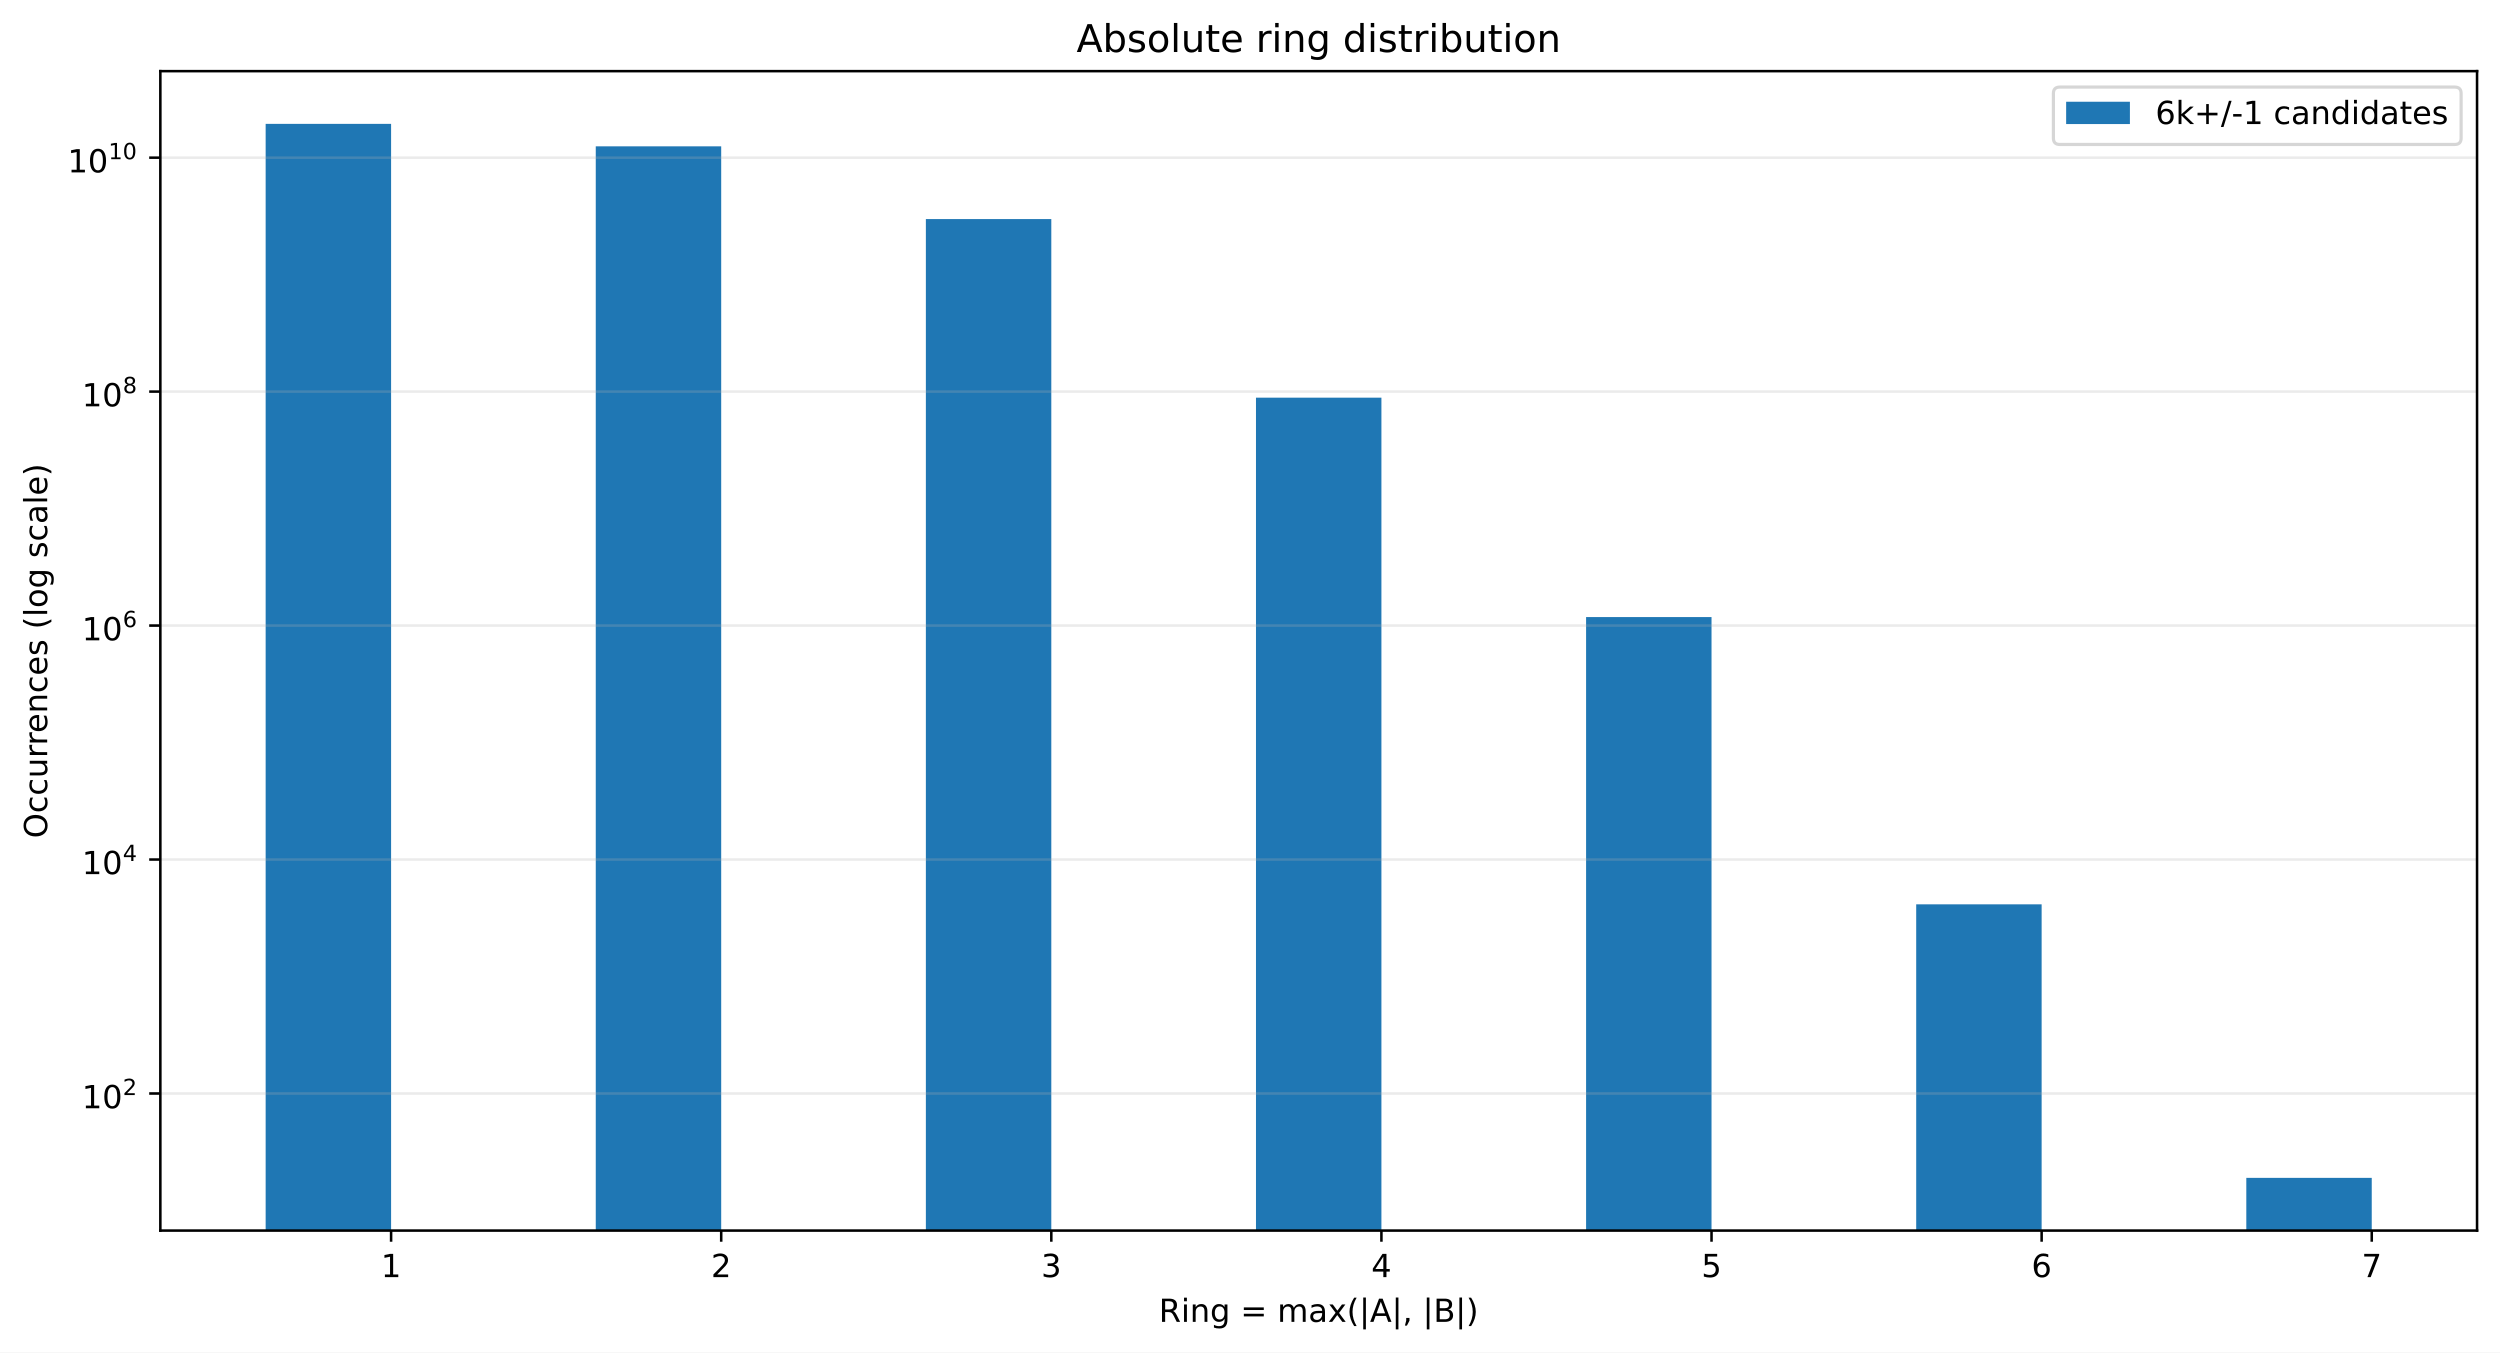
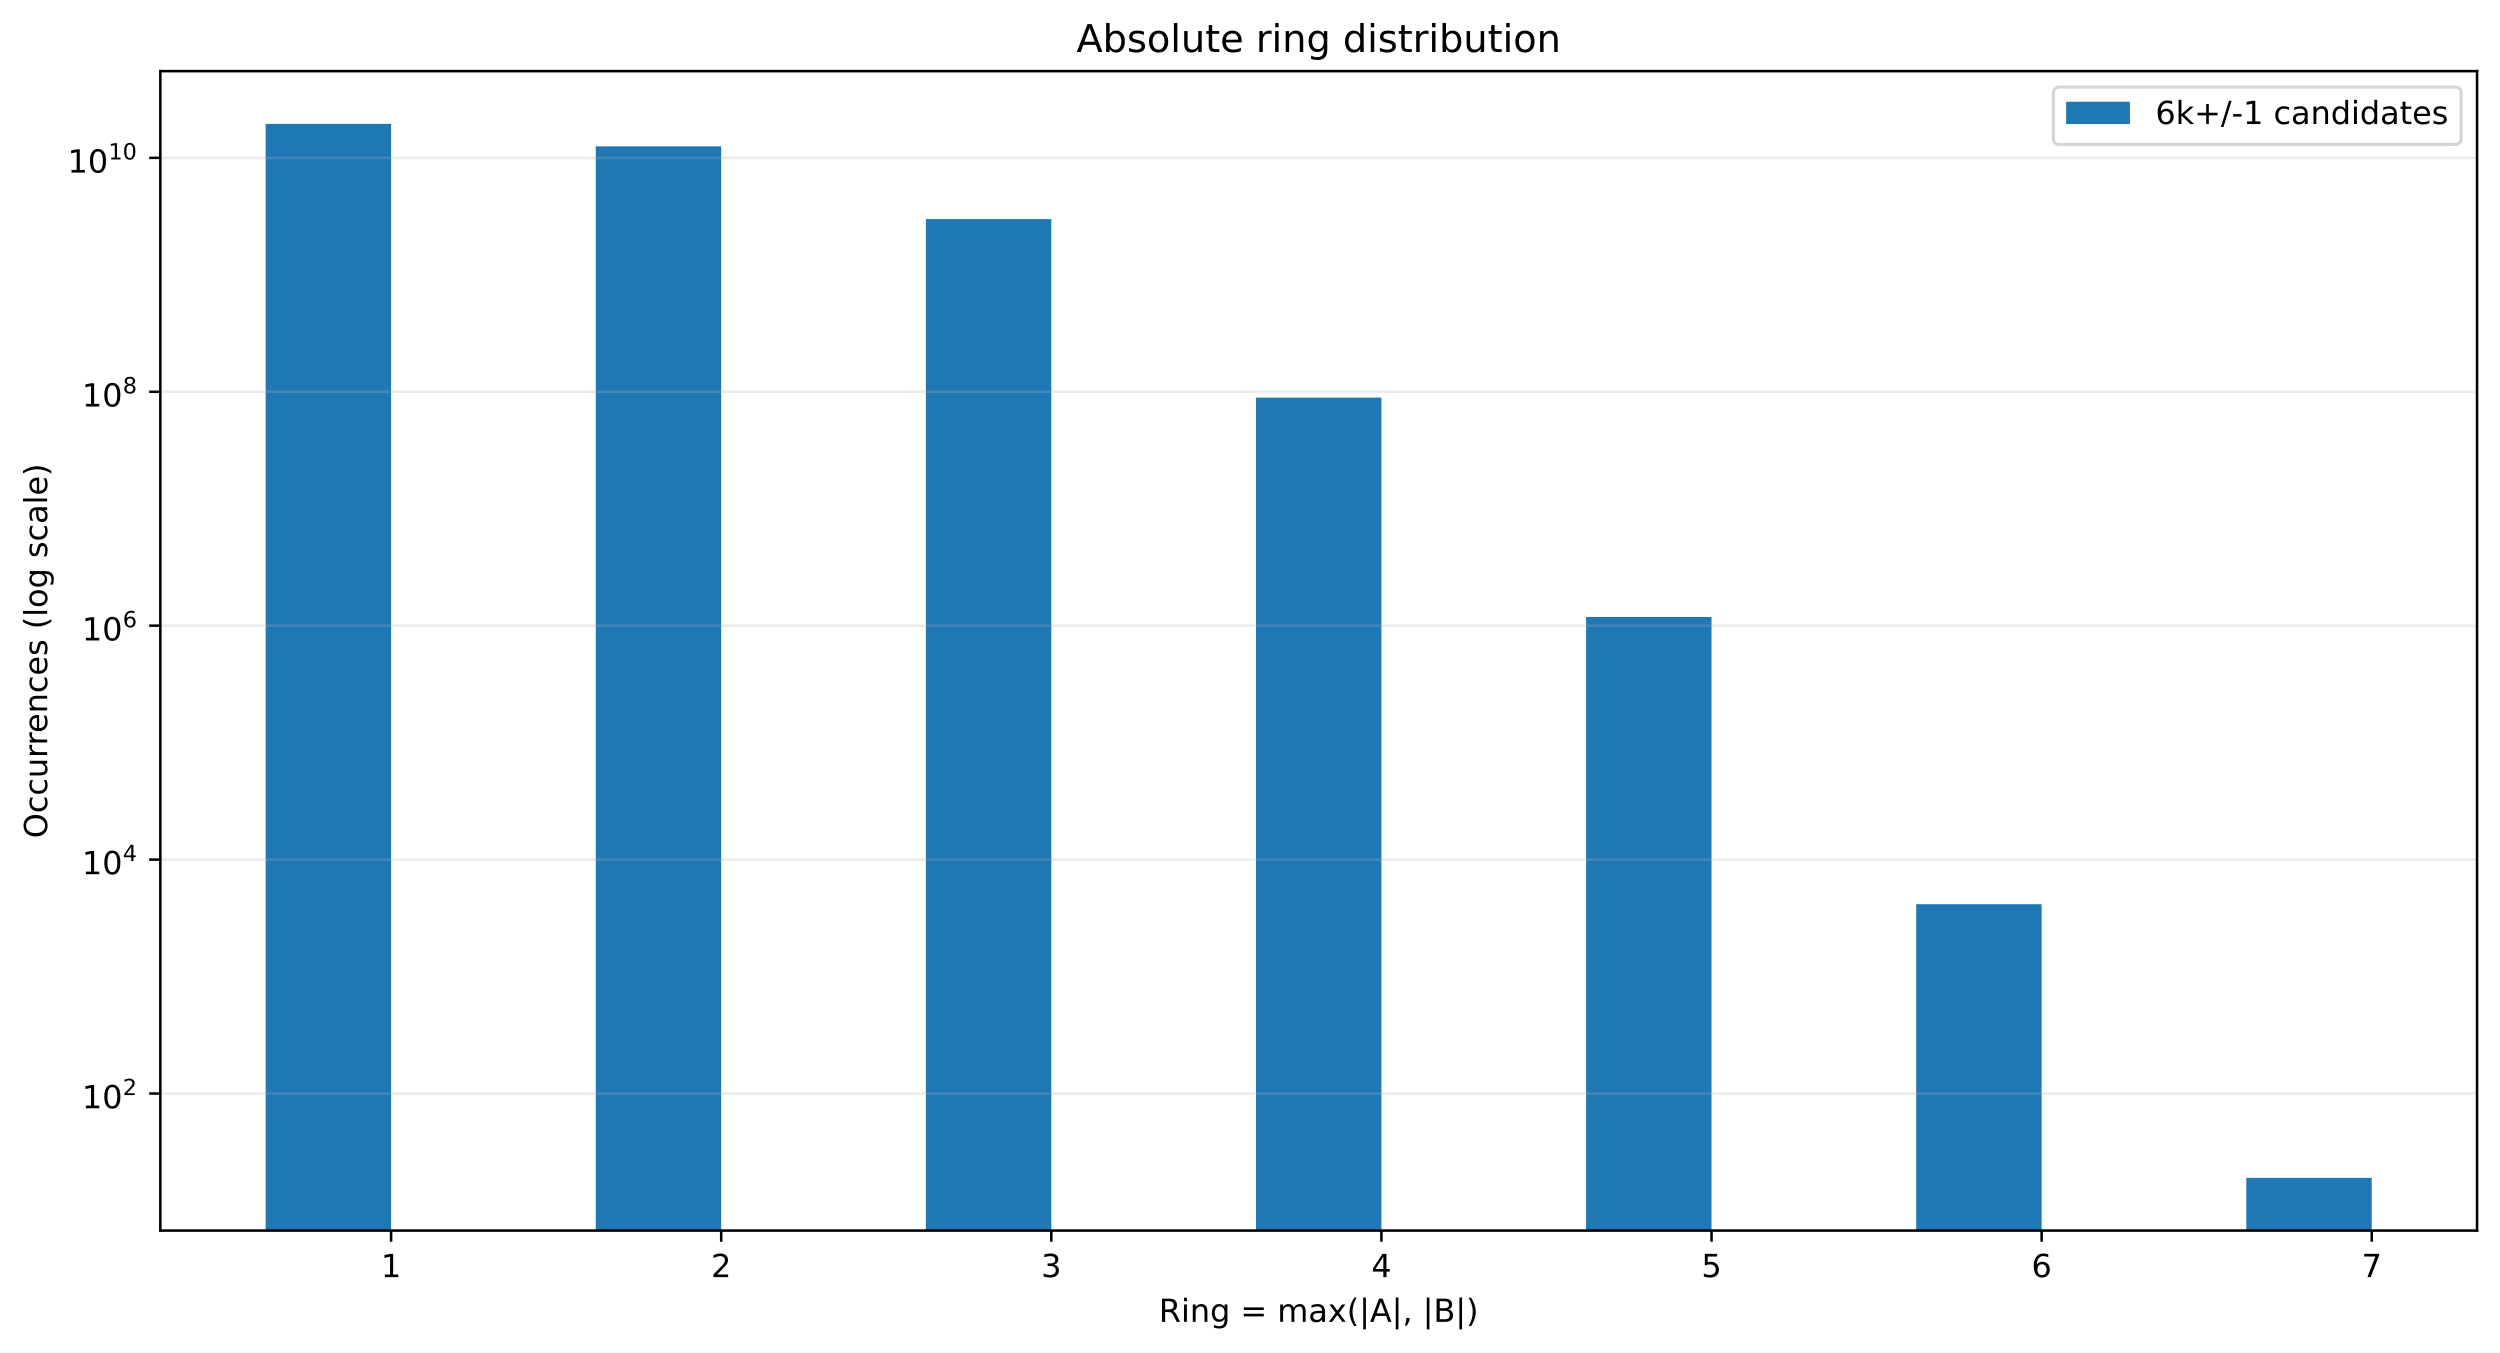
<svg xmlns="http://www.w3.org/2000/svg" xmlns:xlink="http://www.w3.org/1999/xlink" width="784.258pt" height="424.28pt" viewBox="0 0 784.258 424.28" version="1.1">
  <defs>
    <style type="text/css">*{stroke-linejoin: round; stroke-linecap: butt}</style>
  </defs>
  <g id="figure_1">
    <g id="patch_1">
      <path d="M 0 424.28  L 784.258 424.28  L 784.258 0  L 0 0  z " style="fill: #ffffff" />
    </g>
    <g id="axes_1">
      <g id="patch_2">
        <path d="M 50.301 386.036  L 777.058 386.036  L 777.058 22.318  L 50.301 22.318  z " style="fill: #ffffff" />
      </g>
      <g id="patch_3">
-         <path d="M 83.335 37114.324  L 122.687 37114.324  L 122.687 38.851  L 83.335 38.851  z " clip-path="url(#p7e85a9e249)" style="fill: #1f77b4" />
+         <path d="M 83.335 37106.448  L 122.687 37106.448  L 122.687 38.851  L 83.335 38.851  z " clip-path="url(#p50630aace7)" style="fill: #1f77b4" />
      </g>
      <g id="patch_4">
-         <path d="M 186.891 37114.324  L 226.243 37114.324  L 226.243 45.914  L 186.891 45.914  z " clip-path="url(#p7e85a9e249)" style="fill: #1f77b4" />
+         <path d="M 186.891 37106.448  L 226.243 37106.448  L 226.243 45.913  L 186.891 45.913  z " clip-path="url(#p50630aace7)" style="fill: #1f77b4" />
      </g>
      <g id="patch_5">
-         <path d="M 290.448 37114.324  L 329.799 37114.324  L 329.799 68.729  L 290.448 68.729  z " clip-path="url(#p7e85a9e249)" style="fill: #1f77b4" />
+         <path d="M 290.448 37106.448  L 329.799 37106.448  L 329.799 68.723  L 290.448 68.723  z " clip-path="url(#p50630aace7)" style="fill: #1f77b4" />
      </g>
      <g id="patch_6">
-         <path d="M 394.004 37114.324  L 433.355 37114.324  L 433.355 124.75  L 394.004 124.75  z " clip-path="url(#p7e85a9e249)" style="fill: #1f77b4" />
+         <path d="M 394.004 37106.448  L 433.355 37106.448  L 433.355 124.732  L 394.004 124.732  z " clip-path="url(#p50630aace7)" style="fill: #1f77b4" />
      </g>
      <g id="patch_7">
-         <path d="M 497.56 37114.324  L 536.912 37114.324  L 536.912 193.579  L 497.56 193.579  z " clip-path="url(#p7e85a9e249)" style="fill: #1f77b4" />
+         <path d="M 497.56 37106.448  L 536.912 37106.448  L 536.912 193.546  L 497.56 193.546  z " clip-path="url(#p50630aace7)" style="fill: #1f77b4" />
      </g>
      <g id="patch_8">
-         <path d="M 601.116 37114.324  L 640.468 37114.324  L 640.468 283.687  L 601.116 283.687  z " clip-path="url(#p7e85a9e249)" style="fill: #1f77b4" />
+         <path d="M 601.116 37106.448  L 640.468 37106.448  L 640.468 283.644  L 601.116 283.644  z " clip-path="url(#p50630aace7)" style="fill: #1f77b4" />
      </g>
      <g id="patch_9">
-         <path d="M 704.673 37114.324  L 744.024 37114.324  L 744.024 369.503  L 704.673 369.503  z " clip-path="url(#p7e85a9e249)" style="fill: #1f77b4" />
+         <path d="M 704.673 37106.448  L 744.024 37106.448  L 744.024 369.503  L 704.673 369.503  z " clip-path="url(#p50630aace7)" style="fill: #1f77b4" />
      </g>
      <g id="matplotlib.axis_1">
        <g id="xtick_1">
          <g id="line2d_1">
            <defs>
-               <path id="maae8a7a963" d="M 0 0  L 0 3.5  " style="stroke: #000000; stroke-width: 0.8" />
+               <path id="m7a39587006" d="M 0 0  L 0 3.5  " style="stroke: #000000; stroke-width: 0.8" />
            </defs>
            <g>
-               <use xlink:href="#maae8a7a963" x="122.687" y="386.036" style="stroke: #000000; stroke-width: 0.8" />
+               <use xlink:href="#m7a39587006" x="122.687" y="386.036" style="stroke: #000000; stroke-width: 0.8" />
            </g>
          </g>
          <g id="text_1">
            <g transform="translate(119.5053 400.6334) scale(0.1 -0.1)">
              <defs>
                <path id="DejaVuSans-14" d="M 794 531  L 1825 531  L 1825 4091  L 703 3866  L 703 4441  L 1819 4666  L 2450 4666  L 2450 531  L 3481 531  L 3481 0  L 794 0  L 794 531  z " transform="scale(0.015625)" />
              </defs>
              <use xlink:href="#DejaVuSans-14" />
            </g>
          </g>
        </g>
        <g id="xtick_2">
          <g id="line2d_2">
            <g>
-               <use xlink:href="#maae8a7a963" x="226.243" y="386.036" style="stroke: #000000; stroke-width: 0.8" />
+               <use xlink:href="#m7a39587006" x="226.243" y="386.036" style="stroke: #000000; stroke-width: 0.8" />
            </g>
          </g>
          <g id="text_2">
            <g transform="translate(223.0616 400.6334) scale(0.1 -0.1)">
              <defs>
                <path id="DejaVuSans-15" d="M 1228 531  L 3431 531  L 3431 0  L 469 0  L 469 531  Q 828 903 1448 1529  Q 2069 2156 2228 2338  Q 2531 2678 2651 2914  Q 2772 3150 2772 3378  Q 2772 3750 2511 3984  Q 2250 4219 1831 4219  Q 1534 4219 1204 4116  Q 875 4013 500 3803  L 500 4441  Q 881 4594 1212 4672  Q 1544 4750 1819 4750  Q 2544 4750 2975 4387  Q 3406 4025 3406 3419  Q 3406 3131 3298 2873  Q 3191 2616 2906 2266  Q 2828 2175 2409 1742  Q 1991 1309 1228 531  z " transform="scale(0.015625)" />
              </defs>
              <use xlink:href="#DejaVuSans-15" />
            </g>
          </g>
        </g>
        <g id="xtick_3">
          <g id="line2d_3">
            <g>
-               <use xlink:href="#maae8a7a963" x="329.799" y="386.036" style="stroke: #000000; stroke-width: 0.8" />
+               <use xlink:href="#m7a39587006" x="329.799" y="386.036" style="stroke: #000000; stroke-width: 0.8" />
            </g>
          </g>
          <g id="text_3">
            <g transform="translate(326.6178 400.6334) scale(0.1 -0.1)">
              <defs>
                <path id="DejaVuSans-16" d="M 2597 2516  Q 3050 2419 3304 2112  Q 3559 1806 3559 1356  Q 3559 666 3084 287  Q 2609 -91 1734 -91  Q 1441 -91 1130 -33  Q 819 25 488 141  L 488 750  Q 750 597 1062 519  Q 1375 441 1716 441  Q 2309 441 2620 675  Q 2931 909 2931 1356  Q 2931 1769 2642 2001  Q 2353 2234 1838 2234  L 1294 2234  L 1294 2753  L 1863 2753  Q 2328 2753 2575 2939  Q 2822 3125 2822 3475  Q 2822 3834 2567 4026  Q 2313 4219 1838 4219  Q 1578 4219 1281 4162  Q 984 4106 628 3988  L 628 4550  Q 988 4650 1302 4700  Q 1616 4750 1894 4750  Q 2613 4750 3031 4423  Q 3450 4097 3450 3541  Q 3450 3153 3228 2886  Q 3006 2619 2597 2516  z " transform="scale(0.015625)" />
              </defs>
              <use xlink:href="#DejaVuSans-16" />
            </g>
          </g>
        </g>
        <g id="xtick_4">
          <g id="line2d_4">
            <g>
-               <use xlink:href="#maae8a7a963" x="433.355" y="386.036" style="stroke: #000000; stroke-width: 0.8" />
+               <use xlink:href="#m7a39587006" x="433.355" y="386.036" style="stroke: #000000; stroke-width: 0.8" />
            </g>
          </g>
          <g id="text_4">
            <g transform="translate(430.174 400.6334) scale(0.1 -0.1)">
              <defs>
                <path id="DejaVuSans-17" d="M 2419 4116  L 825 1625  L 2419 1625  L 2419 4116  z M 2253 4666  L 3047 4666  L 3047 1625  L 3713 1625  L 3713 1100  L 3047 1100  L 3047 0  L 2419 0  L 2419 1100  L 313 1100  L 313 1709  L 2253 4666  z " transform="scale(0.015625)" />
              </defs>
              <use xlink:href="#DejaVuSans-17" />
            </g>
          </g>
        </g>
        <g id="xtick_5">
          <g id="line2d_5">
            <g>
-               <use xlink:href="#maae8a7a963" x="536.912" y="386.036" style="stroke: #000000; stroke-width: 0.8" />
+               <use xlink:href="#m7a39587006" x="536.912" y="386.036" style="stroke: #000000; stroke-width: 0.8" />
            </g>
          </g>
          <g id="text_5">
            <g transform="translate(533.7303 400.6334) scale(0.1 -0.1)">
              <defs>
                <path id="DejaVuSans-18" d="M 691 4666  L 3169 4666  L 3169 4134  L 1269 4134  L 1269 2991  Q 1406 3038 1543 3061  Q 1681 3084 1819 3084  Q 2600 3084 3056 2656  Q 3513 2228 3513 1497  Q 3513 744 3044 326  Q 2575 -91 1722 -91  Q 1428 -91 1123 -41  Q 819 9 494 109  L 494 744  Q 775 591 1075 516  Q 1375 441 1709 441  Q 2250 441 2565 725  Q 2881 1009 2881 1497  Q 2881 1984 2565 2268  Q 2250 2553 1709 2553  Q 1456 2553 1204 2497  Q 953 2441 691 2322  L 691 4666  z " transform="scale(0.015625)" />
              </defs>
              <use xlink:href="#DejaVuSans-18" />
            </g>
          </g>
        </g>
        <g id="xtick_6">
          <g id="line2d_6">
            <g>
-               <use xlink:href="#maae8a7a963" x="640.468" y="386.036" style="stroke: #000000; stroke-width: 0.8" />
+               <use xlink:href="#m7a39587006" x="640.468" y="386.036" style="stroke: #000000; stroke-width: 0.8" />
            </g>
          </g>
          <g id="text_6">
            <g transform="translate(637.2865 400.6334) scale(0.1 -0.1)">
              <defs>
                <path id="DejaVuSans-19" d="M 2113 2584  Q 1688 2584 1439 2293  Q 1191 2003 1191 1497  Q 1191 994 1439 701  Q 1688 409 2113 409  Q 2538 409 2786 701  Q 3034 994 3034 1497  Q 3034 2003 2786 2293  Q 2538 2584 2113 2584  z M 3366 4563  L 3366 3988  Q 3128 4100 2886 4159  Q 2644 4219 2406 4219  Q 1781 4219 1451 3797  Q 1122 3375 1075 2522  Q 1259 2794 1537 2939  Q 1816 3084 2150 3084  Q 2853 3084 3261 2657  Q 3669 2231 3669 1497  Q 3669 778 3244 343  Q 2819 -91 2113 -91  Q 1303 -91 875 529  Q 447 1150 447 2328  Q 447 3434 972 4092  Q 1497 4750 2381 4750  Q 2619 4750 2861 4703  Q 3103 4656 3366 4563  z " transform="scale(0.015625)" />
              </defs>
              <use xlink:href="#DejaVuSans-19" />
            </g>
          </g>
        </g>
        <g id="xtick_7">
          <g id="line2d_7">
            <g>
-               <use xlink:href="#maae8a7a963" x="744.024" y="386.036" style="stroke: #000000; stroke-width: 0.8" />
+               <use xlink:href="#m7a39587006" x="744.024" y="386.036" style="stroke: #000000; stroke-width: 0.8" />
            </g>
          </g>
          <g id="text_7">
            <g transform="translate(740.8427 400.6334) scale(0.1 -0.1)">
              <defs>
                <path id="DejaVuSans-1a" d="M 525 4666  L 3525 4666  L 3525 4397  L 1831 0  L 1172 0  L 2766 4134  L 525 4134  L 525 4666  z " transform="scale(0.015625)" />
              </defs>
              <use xlink:href="#DejaVuSans-1a" />
            </g>
          </g>
        </g>
        <g id="text_8">
          <g transform="translate(363.5437 414.678) scale(0.1 -0.1)">
            <defs>
              <path id="DejaVuSans-35" d="M 2841 2188  Q 3044 2119 3236 1894  Q 3428 1669 3622 1275  L 4263 0  L 3584 0  L 2988 1197  Q 2756 1666 2539 1819  Q 2322 1972 1947 1972  L 1259 1972  L 1259 0  L 628 0  L 628 4666  L 2053 4666  Q 2853 4666 3247 4331  Q 3641 3997 3641 3322  Q 3641 2881 3436 2590  Q 3231 2300 2841 2188  z M 1259 4147  L 1259 2491  L 2053 2491  Q 2509 2491 2742 2702  Q 2975 2913 2975 3322  Q 2975 3731 2742 3939  Q 2509 4147 2053 4147  L 1259 4147  z " transform="scale(0.015625)" />
              <path id="DejaVuSans-4c" d="M 603 3500  L 1178 3500  L 1178 0  L 603 0  L 603 3500  z M 603 4863  L 1178 4863  L 1178 4134  L 603 4134  L 603 4863  z " transform="scale(0.015625)" />
              <path id="DejaVuSans-51" d="M 3513 2113  L 3513 0  L 2938 0  L 2938 2094  Q 2938 2591 2744 2837  Q 2550 3084 2163 3084  Q 1697 3084 1428 2787  Q 1159 2491 1159 1978  L 1159 0  L 581 0  L 581 3500  L 1159 3500  L 1159 2956  Q 1366 3272 1645 3428  Q 1925 3584 2291 3584  Q 2894 3584 3203 3211  Q 3513 2838 3513 2113  z " transform="scale(0.015625)" />
              <path id="DejaVuSans-4a" d="M 2906 1791  Q 2906 2416 2648 2759  Q 2391 3103 1925 3103  Q 1463 3103 1205 2759  Q 947 2416 947 1791  Q 947 1169 1205 825  Q 1463 481 1925 481  Q 2391 481 2648 825  Q 2906 1169 2906 1791  z M 3481 434  Q 3481 -459 3084 -895  Q 2688 -1331 1869 -1331  Q 1566 -1331 1297 -1286  Q 1028 -1241 775 -1147  L 775 -588  Q 1028 -725 1275 -790  Q 1522 -856 1778 -856  Q 2344 -856 2625 -561  Q 2906 -266 2906 331  L 2906 616  Q 2728 306 2450 153  Q 2172 0 1784 0  Q 1141 0 747 490  Q 353 981 353 1791  Q 353 2603 747 3093  Q 1141 3584 1784 3584  Q 2172 3584 2450 3431  Q 2728 3278 2906 2969  L 2906 3500  L 3481 3500  L 3481 434  z " transform="scale(0.015625)" />
              <path id="DejaVuSans-3" transform="scale(0.015625)" />
              <path id="DejaVuSans-20" d="M 678 2906  L 4684 2906  L 4684 2381  L 678 2381  L 678 2906  z M 678 1631  L 4684 1631  L 4684 1100  L 678 1100  L 678 1631  z " transform="scale(0.015625)" />
              <path id="DejaVuSans-50" d="M 3328 2828  Q 3544 3216 3844 3400  Q 4144 3584 4550 3584  Q 5097 3584 5394 3201  Q 5691 2819 5691 2113  L 5691 0  L 5113 0  L 5113 2094  Q 5113 2597 4934 2840  Q 4756 3084 4391 3084  Q 3944 3084 3684 2787  Q 3425 2491 3425 1978  L 3425 0  L 2847 0  L 2847 2094  Q 2847 2600 2669 2842  Q 2491 3084 2119 3084  Q 1678 3084 1418 2786  Q 1159 2488 1159 1978  L 1159 0  L 581 0  L 581 3500  L 1159 3500  L 1159 2956  Q 1356 3278 1631 3431  Q 1906 3584 2284 3584  Q 2666 3584 2933 3390  Q 3200 3197 3328 2828  z " transform="scale(0.015625)" />
              <path id="DejaVuSans-44" d="M 2194 1759  Q 1497 1759 1228 1600  Q 959 1441 959 1056  Q 959 750 1161 570  Q 1363 391 1709 391  Q 2188 391 2477 730  Q 2766 1069 2766 1631  L 2766 1759  L 2194 1759  z M 3341 1997  L 3341 0  L 2766 0  L 2766 531  Q 2569 213 2275 61  Q 1981 -91 1556 -91  Q 1019 -91 701 211  Q 384 513 384 1019  Q 384 1609 779 1909  Q 1175 2209 1959 2209  L 2766 2209  L 2766 2266  Q 2766 2663 2505 2880  Q 2244 3097 1772 3097  Q 1472 3097 1187 3025  Q 903 2953 641 2809  L 641 3341  Q 956 3463 1253 3523  Q 1550 3584 1831 3584  Q 2591 3584 2966 3190  Q 3341 2797 3341 1997  z " transform="scale(0.015625)" />
              <path id="DejaVuSans-5b" d="M 3513 3500  L 2247 1797  L 3578 0  L 2900 0  L 1881 1375  L 863 0  L 184 0  L 1544 1831  L 300 3500  L 978 3500  L 1906 2253  L 2834 3500  L 3513 3500  z " transform="scale(0.015625)" />
              <path id="DejaVuSans-b" d="M 1984 4856  Q 1566 4138 1362 3434  Q 1159 2731 1159 2009  Q 1159 1288 1364 580  Q 1569 -128 1984 -844  L 1484 -844  Q 1016 -109 783 600  Q 550 1309 550 2009  Q 550 2706 781 3412  Q 1013 4119 1484 4856  L 1984 4856  z " transform="scale(0.015625)" />
              <path id="DejaVuSans-5f" d="M 1344 4891  L 1344 -1509  L 813 -1509  L 813 4891  L 1344 4891  z " transform="scale(0.015625)" />
              <path id="DejaVuSans-24" d="M 2188 4044  L 1331 1722  L 3047 1722  L 2188 4044  z M 1831 4666  L 2547 4666  L 4325 0  L 3669 0  L 3244 1197  L 1141 1197  L 716 0  L 50 0  L 1831 4666  z " transform="scale(0.015625)" />
              <path id="DejaVuSans-f" d="M 750 794  L 1409 794  L 1409 256  L 897 -744  L 494 -744  L 750 256  L 750 794  z " transform="scale(0.015625)" />
              <path id="DejaVuSans-25" d="M 1259 2228  L 1259 519  L 2272 519  Q 2781 519 3026 730  Q 3272 941 3272 1375  Q 3272 1813 3026 2020  Q 2781 2228 2272 2228  L 1259 2228  z M 1259 4147  L 1259 2741  L 2194 2741  Q 2656 2741 2882 2914  Q 3109 3088 3109 3444  Q 3109 3797 2882 3972  Q 2656 4147 2194 4147  L 1259 4147  z M 628 4666  L 2241 4666  Q 2963 4666 3353 4366  Q 3744 4066 3744 3513  Q 3744 3084 3544 2831  Q 3344 2578 2956 2516  Q 3422 2416 3680 2098  Q 3938 1781 3938 1306  Q 3938 681 3513 340  Q 3088 0 2303 0  L 628 0  L 628 4666  z " transform="scale(0.015625)" />
              <path id="DejaVuSans-c" d="M 513 4856  L 1013 4856  Q 1481 4119 1714 3412  Q 1947 2706 1947 2009  Q 1947 1309 1714 600  Q 1481 -109 1013 -844  L 513 -844  Q 928 -128 1133 580  Q 1338 1288 1338 2009  Q 1338 2731 1133 3434  Q 928 4138 513 4856  z " transform="scale(0.015625)" />
            </defs>
            <use xlink:href="#DejaVuSans-35" />
            <use xlink:href="#DejaVuSans-4c" transform="translate(69.48438 0)" />
            <use xlink:href="#DejaVuSans-51" transform="translate(97.26562 0)" />
            <use xlink:href="#DejaVuSans-4a" transform="translate(160.6406 0)" />
            <use xlink:href="#DejaVuSans-3" transform="translate(224.125 0)" />
            <use xlink:href="#DejaVuSans-20" transform="translate(255.9062 0)" />
            <use xlink:href="#DejaVuSans-3" transform="translate(339.7031 0)" />
            <use xlink:href="#DejaVuSans-50" transform="translate(371.4844 0)" />
            <use xlink:href="#DejaVuSans-44" transform="translate(468.8906 0)" />
            <use xlink:href="#DejaVuSans-5b" transform="translate(530.1719 0)" />
            <use xlink:href="#DejaVuSans-b" transform="translate(589.3594 0)" />
            <use xlink:href="#DejaVuSans-5f" transform="translate(628.375 0)" />
            <use xlink:href="#DejaVuSans-24" transform="translate(662.0625 0)" />
            <use xlink:href="#DejaVuSans-5f" transform="translate(730.4688 0)" />
            <use xlink:href="#DejaVuSans-f" transform="translate(764.1562 0)" />
            <use xlink:href="#DejaVuSans-3" transform="translate(795.9375 0)" />
            <use xlink:href="#DejaVuSans-5f" transform="translate(827.7188 0)" />
            <use xlink:href="#DejaVuSans-25" transform="translate(861.4062 0)" />
            <use xlink:href="#DejaVuSans-5f" transform="translate(930.0156 0)" />
            <use xlink:href="#DejaVuSans-c" transform="translate(963.7031 0)" />
          </g>
        </g>
      </g>
      <g id="matplotlib.axis_2">
        <g id="ytick_1">
          <g id="line2d_8">
-             <path d="M 50.301 343.035  L 777.058 343.035  " clip-path="url(#p7e85a9e249)" style="fill: none; stroke: #b0b0b0; stroke-opacity: 0.25; stroke-width: 0.8; stroke-linecap: square" />
+             <path d="M 50.301 343.041  L 777.058 343.041  " clip-path="url(#p50630aace7)" style="fill: none; stroke: #b0b0b0; stroke-opacity: 0.25; stroke-width: 0.8; stroke-linecap: square" />
          </g>
          <g id="line2d_9">
            <defs>
-               <path id="mbedeaae89b" d="M 0 0  L -3.5 0  " style="stroke: #000000; stroke-width: 0.8" />
+               <path id="m51710603f3" d="M 0 0  L -3.5 0  " style="stroke: #000000; stroke-width: 0.8" />
            </defs>
            <g>
-               <use xlink:href="#mbedeaae89b" x="50.301" y="343.035" style="stroke: #000000; stroke-width: 0.8" />
+               <use xlink:href="#m51710603f3" x="50.301" y="343.041" style="stroke: #000000; stroke-width: 0.8" />
            </g>
          </g>
          <g id="text_9">
-             <g transform="translate(25.70078 347.7349) scale(0.1 -0.1)">
+             <g transform="translate(25.70078 347.7406) scale(0.1 -0.1)">
              <defs>
                <path id="DejaVuSans-13" d="M 2034 4250  Q 1547 4250 1301 3770  Q 1056 3291 1056 2328  Q 1056 1369 1301 889  Q 1547 409 2034 409  Q 2525 409 2770 889  Q 3016 1369 3016 2328  Q 3016 3291 2770 3770  Q 2525 4250 2034 4250  z M 2034 4750  Q 2819 4750 3233 4129  Q 3647 3509 3647 2328  Q 3647 1150 3233 529  Q 2819 -91 2034 -91  Q 1250 -91 836 529  Q 422 1150 422 2328  Q 422 3509 836 4129  Q 1250 4750 2034 4750  z " transform="scale(0.015625)" />
              </defs>
              <use xlink:href="#DejaVuSans-14" transform="translate(0 0.746875)" />
              <use xlink:href="#DejaVuSans-13" transform="translate(63.62305 0.746875)" />
              <use xlink:href="#DejaVuSans-15" transform="translate(128.2031 42.04688) scale(0.7)" />
            </g>
          </g>
        </g>
        <g id="ytick_2">
          <g id="line2d_10">
-             <path d="M 50.301 269.639  L 777.058 269.639  " clip-path="url(#p7e85a9e249)" style="fill: none; stroke: #b0b0b0; stroke-opacity: 0.25; stroke-width: 0.8; stroke-linecap: square" />
+             <path d="M 50.301 269.661  L 777.058 269.661  " clip-path="url(#p50630aace7)" style="fill: none; stroke: #b0b0b0; stroke-opacity: 0.25; stroke-width: 0.8; stroke-linecap: square" />
          </g>
          <g id="line2d_11">
            <g>
-               <use xlink:href="#mbedeaae89b" x="50.301" y="269.639" style="stroke: #000000; stroke-width: 0.8" />
+               <use xlink:href="#m51710603f3" x="50.301" y="269.661" style="stroke: #000000; stroke-width: 0.8" />
            </g>
          </g>
          <g id="text_10">
-             <g transform="translate(25.70078 274.2892) scale(0.1 -0.1)">
+             <g transform="translate(25.70078 274.3106) scale(0.1 -0.1)">
              <use xlink:href="#DejaVuSans-14" transform="translate(0 0.665625)" />
              <use xlink:href="#DejaVuSans-13" transform="translate(63.62305 0.665625)" />
              <use xlink:href="#DejaVuSans-17" transform="translate(128.2031 41.96563) scale(0.7)" />
            </g>
          </g>
        </g>
        <g id="ytick_3">
          <g id="line2d_12">
-             <path d="M 50.301 196.243  L 777.058 196.243  " clip-path="url(#p7e85a9e249)" style="fill: none; stroke: #b0b0b0; stroke-opacity: 0.25; stroke-width: 0.8; stroke-linecap: square" />
+             <path d="M 50.301 196.28  L 777.058 196.28  " clip-path="url(#p50630aace7)" style="fill: none; stroke: #b0b0b0; stroke-opacity: 0.25; stroke-width: 0.8; stroke-linecap: square" />
          </g>
          <g id="line2d_13">
            <g>
-               <use xlink:href="#mbedeaae89b" x="50.301" y="196.243" style="stroke: #000000; stroke-width: 0.8" />
+               <use xlink:href="#m51710603f3" x="50.301" y="196.28" style="stroke: #000000; stroke-width: 0.8" />
            </g>
          </g>
          <g id="text_11">
-             <g transform="translate(25.70078 200.9434) scale(0.1 -0.1)">
+             <g transform="translate(25.70078 200.9805) scale(0.1 -0.1)">
              <use xlink:href="#DejaVuSans-14" transform="translate(0 0.746875)" />
              <use xlink:href="#DejaVuSans-13" transform="translate(63.62305 0.746875)" />
              <use xlink:href="#DejaVuSans-19" transform="translate(128.2031 42.04688) scale(0.7)" />
            </g>
          </g>
        </g>
        <g id="ytick_4">
          <g id="line2d_14">
-             <path d="M 50.301 122.848  L 777.058 122.848  " clip-path="url(#p7e85a9e249)" style="fill: none; stroke: #b0b0b0; stroke-opacity: 0.25; stroke-width: 0.8; stroke-linecap: square" />
+             <path d="M 50.301 122.9  L 777.058 122.9  " clip-path="url(#p50630aace7)" style="fill: none; stroke: #b0b0b0; stroke-opacity: 0.25; stroke-width: 0.8; stroke-linecap: square" />
          </g>
          <g id="line2d_15">
            <g>
-               <use xlink:href="#mbedeaae89b" x="50.301" y="122.848" style="stroke: #000000; stroke-width: 0.8" />
+               <use xlink:href="#m51710603f3" x="50.301" y="122.9" style="stroke: #000000; stroke-width: 0.8" />
            </g>
          </g>
          <g id="text_12">
-             <g transform="translate(25.70078 127.5476) scale(0.1 -0.1)">
+             <g transform="translate(25.70078 127.6004) scale(0.1 -0.1)">
              <defs>
                <path id="DejaVuSans-1b" d="M 2034 2216  Q 1584 2216 1326 1975  Q 1069 1734 1069 1313  Q 1069 891 1326 650  Q 1584 409 2034 409  Q 2484 409 2743 651  Q 3003 894 3003 1313  Q 3003 1734 2745 1975  Q 2488 2216 2034 2216  z M 1403 2484  Q 997 2584 770 2862  Q 544 3141 544 3541  Q 544 4100 942 4425  Q 1341 4750 2034 4750  Q 2731 4750 3128 4425  Q 3525 4100 3525 3541  Q 3525 3141 3298 2862  Q 3072 2584 2669 2484  Q 3125 2378 3379 2068  Q 3634 1759 3634 1313  Q 3634 634 3220 271  Q 2806 -91 2034 -91  Q 1263 -91 848 271  Q 434 634 434 1313  Q 434 1759 690 2068  Q 947 2378 1403 2484  z M 1172 3481  Q 1172 3119 1398 2916  Q 1625 2713 2034 2713  Q 2441 2713 2670 2916  Q 2900 3119 2900 3481  Q 2900 3844 2670 4047  Q 2441 4250 2034 4250  Q 1625 4250 1398 4047  Q 1172 3844 1172 3481  z " transform="scale(0.015625)" />
              </defs>
              <use xlink:href="#DejaVuSans-14" transform="translate(0 0.746875)" />
              <use xlink:href="#DejaVuSans-13" transform="translate(63.62305 0.746875)" />
              <use xlink:href="#DejaVuSans-1b" transform="translate(128.2031 42.04688) scale(0.7)" />
            </g>
          </g>
        </g>
        <g id="ytick_5">
          <g id="line2d_16">
-             <path d="M 50.301 49.452  L 777.058 49.452  " clip-path="url(#p7e85a9e249)" style="fill: none; stroke: #b0b0b0; stroke-opacity: 0.25; stroke-width: 0.8; stroke-linecap: square" />
+             <path d="M 50.301 49.52  L 777.058 49.52  " clip-path="url(#p50630aace7)" style="fill: none; stroke: #b0b0b0; stroke-opacity: 0.25; stroke-width: 0.8; stroke-linecap: square" />
          </g>
          <g id="line2d_17">
            <g>
-               <use xlink:href="#mbedeaae89b" x="50.301" y="49.452" style="stroke: #000000; stroke-width: 0.8" />
+               <use xlink:href="#m51710603f3" x="50.301" y="49.52" style="stroke: #000000; stroke-width: 0.8" />
            </g>
          </g>
          <g id="text_13">
-             <g transform="translate(21.20078 54.15179) scale(0.1 -0.1)">
+             <g transform="translate(21.20078 54.22039) scale(0.1 -0.1)">
              <use xlink:href="#DejaVuSans-14" transform="translate(0 0.746875)" />
              <use xlink:href="#DejaVuSans-13" transform="translate(63.62305 0.746875)" />
              <use xlink:href="#DejaVuSans-14" transform="translate(128.2031 42.04688) scale(0.7)" />
              <use xlink:href="#DejaVuSans-13" transform="translate(172.7393 42.04688) scale(0.7)" />
            </g>
          </g>
        </g>
        <g id="text_14">
          <g transform="translate(14.79844 262.9551) rotate(-90) scale(0.1 -0.1)">
            <defs>
              <path id="DejaVuSans-32" d="M 2522 4238  Q 1834 4238 1429 3725  Q 1025 3213 1025 2328  Q 1025 1447 1429 934  Q 1834 422 2522 422  Q 3209 422 3611 934  Q 4013 1447 4013 2328  Q 4013 3213 3611 3725  Q 3209 4238 2522 4238  z M 2522 4750  Q 3503 4750 4090 4092  Q 4678 3434 4678 2328  Q 4678 1225 4090 567  Q 3503 -91 2522 -91  Q 1538 -91 948 565  Q 359 1222 359 2328  Q 359 3434 948 4092  Q 1538 4750 2522 4750  z " transform="scale(0.015625)" />
              <path id="DejaVuSans-46" d="M 3122 3366  L 3122 2828  Q 2878 2963 2633 3030  Q 2388 3097 2138 3097  Q 1578 3097 1268 2742  Q 959 2388 959 1747  Q 959 1106 1268 751  Q 1578 397 2138 397  Q 2388 397 2633 464  Q 2878 531 3122 666  L 3122 134  Q 2881 22 2623 -34  Q 2366 -91 2075 -91  Q 1284 -91 818 406  Q 353 903 353 1747  Q 353 2603 823 3093  Q 1294 3584 2113 3584  Q 2378 3584 2631 3529  Q 2884 3475 3122 3366  z " transform="scale(0.015625)" />
              <path id="DejaVuSans-58" d="M 544 1381  L 544 3500  L 1119 3500  L 1119 1403  Q 1119 906 1312 657  Q 1506 409 1894 409  Q 2359 409 2629 706  Q 2900 1003 2900 1516  L 2900 3500  L 3475 3500  L 3475 0  L 2900 0  L 2900 538  Q 2691 219 2414 64  Q 2138 -91 1772 -91  Q 1169 -91 856 284  Q 544 659 544 1381  z M 1991 3584  L 1991 3584  z " transform="scale(0.015625)" />
              <path id="DejaVuSans-55" d="M 2631 2963  Q 2534 3019 2420 3045  Q 2306 3072 2169 3072  Q 1681 3072 1420 2755  Q 1159 2438 1159 1844  L 1159 0  L 581 0  L 581 3500  L 1159 3500  L 1159 2956  Q 1341 3275 1631 3429  Q 1922 3584 2338 3584  Q 2397 3584 2469 3576  Q 2541 3569 2628 3553  L 2631 2963  z " transform="scale(0.015625)" />
              <path id="DejaVuSans-48" d="M 3597 1894  L 3597 1613  L 953 1613  Q 991 1019 1311 708  Q 1631 397 2203 397  Q 2534 397 2845 478  Q 3156 559 3463 722  L 3463 178  Q 3153 47 2828 -22  Q 2503 -91 2169 -91  Q 1331 -91 842 396  Q 353 884 353 1716  Q 353 2575 817 3079  Q 1281 3584 2069 3584  Q 2775 3584 3186 3129  Q 3597 2675 3597 1894  z M 3022 2063  Q 3016 2534 2758 2815  Q 2500 3097 2075 3097  Q 1594 3097 1305 2825  Q 1016 2553 972 2059  L 3022 2063  z " transform="scale(0.015625)" />
              <path id="DejaVuSans-56" d="M 2834 3397  L 2834 2853  Q 2591 2978 2328 3040  Q 2066 3103 1784 3103  Q 1356 3103 1142 2972  Q 928 2841 928 2578  Q 928 2378 1081 2264  Q 1234 2150 1697 2047  L 1894 2003  Q 2506 1872 2764 1633  Q 3022 1394 3022 966  Q 3022 478 2636 193  Q 2250 -91 1575 -91  Q 1294 -91 989 -36  Q 684 19 347 128  L 347 722  Q 666 556 975 473  Q 1284 391 1588 391  Q 1994 391 2212 530  Q 2431 669 2431 922  Q 2431 1156 2273 1281  Q 2116 1406 1581 1522  L 1381 1569  Q 847 1681 609 1914  Q 372 2147 372 2553  Q 372 3047 722 3315  Q 1072 3584 1716 3584  Q 2034 3584 2315 3537  Q 2597 3491 2834 3397  z " transform="scale(0.015625)" />
              <path id="DejaVuSans-4f" d="M 603 4863  L 1178 4863  L 1178 0  L 603 0  L 603 4863  z " transform="scale(0.015625)" />
              <path id="DejaVuSans-52" d="M 1959 3097  Q 1497 3097 1228 2736  Q 959 2375 959 1747  Q 959 1119 1226 758  Q 1494 397 1959 397  Q 2419 397 2687 759  Q 2956 1122 2956 1747  Q 2956 2369 2687 2733  Q 2419 3097 1959 3097  z M 1959 3584  Q 2709 3584 3137 3096  Q 3566 2609 3566 1747  Q 3566 888 3137 398  Q 2709 -91 1959 -91  Q 1206 -91 779 398  Q 353 888 353 1747  Q 353 2609 779 3096  Q 1206 3584 1959 3584  z " transform="scale(0.015625)" />
            </defs>
            <use xlink:href="#DejaVuSans-32" />
            <use xlink:href="#DejaVuSans-46" transform="translate(78.71875 0)" />
            <use xlink:href="#DejaVuSans-46" transform="translate(133.7031 0)" />
            <use xlink:href="#DejaVuSans-58" transform="translate(188.6875 0)" />
            <use xlink:href="#DejaVuSans-55" transform="translate(252.0625 0)" />
            <use xlink:href="#DejaVuSans-55" transform="translate(291.4219 0)" />
            <use xlink:href="#DejaVuSans-48" transform="translate(330.3281 0)" />
            <use xlink:href="#DejaVuSans-51" transform="translate(391.8594 0)" />
            <use xlink:href="#DejaVuSans-46" transform="translate(455.2344 0)" />
            <use xlink:href="#DejaVuSans-48" transform="translate(510.2188 0)" />
            <use xlink:href="#DejaVuSans-56" transform="translate(571.75 0)" />
            <use xlink:href="#DejaVuSans-3" transform="translate(623.8438 0)" />
            <use xlink:href="#DejaVuSans-b" transform="translate(655.625 0)" />
            <use xlink:href="#DejaVuSans-4f" transform="translate(694.6406 0)" />
            <use xlink:href="#DejaVuSans-52" transform="translate(722.4219 0)" />
            <use xlink:href="#DejaVuSans-4a" transform="translate(783.6094 0)" />
            <use xlink:href="#DejaVuSans-3" transform="translate(847.0938 0)" />
            <use xlink:href="#DejaVuSans-56" transform="translate(878.875 0)" />
            <use xlink:href="#DejaVuSans-46" transform="translate(930.9688 0)" />
            <use xlink:href="#DejaVuSans-44" transform="translate(985.9531 0)" />
            <use xlink:href="#DejaVuSans-4f" transform="translate(1047.234 0)" />
            <use xlink:href="#DejaVuSans-48" transform="translate(1075.016 0)" />
            <use xlink:href="#DejaVuSans-c" transform="translate(1136.547 0)" />
          </g>
        </g>
      </g>
      <g id="patch_10">
        <path d="M 50.301 386.036  L 50.301 22.318  " style="fill: none; stroke: #000000; stroke-width: 0.8; stroke-linejoin: miter; stroke-linecap: square" />
      </g>
      <g id="patch_11">
        <path d="M 777.058 386.036  L 777.058 22.318  " style="fill: none; stroke: #000000; stroke-width: 0.8; stroke-linejoin: miter; stroke-linecap: square" />
      </g>
      <g id="patch_12">
        <path d="M 50.301 386.036  L 777.058 386.036  " style="fill: none; stroke: #000000; stroke-width: 0.8; stroke-linejoin: miter; stroke-linecap: square" />
      </g>
      <g id="patch_13">
        <path d="M 50.301 22.318  L 777.058 22.318  " style="fill: none; stroke: #000000; stroke-width: 0.8; stroke-linejoin: miter; stroke-linecap: square" />
      </g>
      <g id="text_15">
        <g transform="translate(337.7055 16.31812) scale(0.12 -0.12)">
          <defs>
            <path id="DejaVuSans-45" d="M 3116 1747  Q 3116 2381 2855 2742  Q 2594 3103 2138 3103  Q 1681 3103 1420 2742  Q 1159 2381 1159 1747  Q 1159 1113 1420 752  Q 1681 391 2138 391  Q 2594 391 2855 752  Q 3116 1113 3116 1747  z M 1159 2969  Q 1341 3281 1617 3432  Q 1894 3584 2278 3584  Q 2916 3584 3314 3078  Q 3713 2572 3713 1747  Q 3713 922 3314 415  Q 2916 -91 2278 -91  Q 1894 -91 1617 61  Q 1341 213 1159 525  L 1159 0  L 581 0  L 581 4863  L 1159 4863  L 1159 2969  z " transform="scale(0.015625)" />
            <path id="DejaVuSans-57" d="M 1172 4494  L 1172 3500  L 2356 3500  L 2356 3053  L 1172 3053  L 1172 1153  Q 1172 725 1289 603  Q 1406 481 1766 481  L 2356 481  L 2356 0  L 1766 0  Q 1100 0 847 248  Q 594 497 594 1153  L 594 3053  L 172 3053  L 172 3500  L 594 3500  L 594 4494  L 1172 4494  z " transform="scale(0.015625)" />
            <path id="DejaVuSans-47" d="M 2906 2969  L 2906 4863  L 3481 4863  L 3481 0  L 2906 0  L 2906 525  Q 2725 213 2448 61  Q 2172 -91 1784 -91  Q 1150 -91 751 415  Q 353 922 353 1747  Q 353 2572 751 3078  Q 1150 3584 1784 3584  Q 2172 3584 2448 3432  Q 2725 3281 2906 2969  z M 947 1747  Q 947 1113 1208 752  Q 1469 391 1925 391  Q 2381 391 2643 752  Q 2906 1113 2906 1747  Q 2906 2381 2643 2742  Q 2381 3103 1925 3103  Q 1469 3103 1208 2742  Q 947 2381 947 1747  z " transform="scale(0.015625)" />
          </defs>
          <use xlink:href="#DejaVuSans-24" />
          <use xlink:href="#DejaVuSans-45" transform="translate(68.40625 0)" />
          <use xlink:href="#DejaVuSans-56" transform="translate(131.8906 0)" />
          <use xlink:href="#DejaVuSans-52" transform="translate(183.9844 0)" />
          <use xlink:href="#DejaVuSans-4f" transform="translate(245.1719 0)" />
          <use xlink:href="#DejaVuSans-58" transform="translate(272.9531 0)" />
          <use xlink:href="#DejaVuSans-57" transform="translate(336.3281 0)" />
          <use xlink:href="#DejaVuSans-48" transform="translate(375.5312 0)" />
          <use xlink:href="#DejaVuSans-3" transform="translate(437.0625 0)" />
          <use xlink:href="#DejaVuSans-55" transform="translate(468.8438 0)" />
          <use xlink:href="#DejaVuSans-4c" transform="translate(509.9531 0)" />
          <use xlink:href="#DejaVuSans-51" transform="translate(537.7344 0)" />
          <use xlink:href="#DejaVuSans-4a" transform="translate(601.1094 0)" />
          <use xlink:href="#DejaVuSans-3" transform="translate(664.5938 0)" />
          <use xlink:href="#DejaVuSans-47" transform="translate(696.375 0)" />
          <use xlink:href="#DejaVuSans-4c" transform="translate(759.8594 0)" />
          <use xlink:href="#DejaVuSans-56" transform="translate(787.6406 0)" />
          <use xlink:href="#DejaVuSans-57" transform="translate(839.7344 0)" />
          <use xlink:href="#DejaVuSans-55" transform="translate(878.9375 0)" />
          <use xlink:href="#DejaVuSans-4c" transform="translate(920.0469 0)" />
          <use xlink:href="#DejaVuSans-45" transform="translate(947.8281 0)" />
          <use xlink:href="#DejaVuSans-58" transform="translate(1011.312 0)" />
          <use xlink:href="#DejaVuSans-57" transform="translate(1074.688 0)" />
          <use xlink:href="#DejaVuSans-4c" transform="translate(1113.891 0)" />
          <use xlink:href="#DejaVuSans-52" transform="translate(1141.672 0)" />
          <use xlink:href="#DejaVuSans-51" transform="translate(1202.859 0)" />
        </g>
      </g>
      <g id="legend_1">
        <g id="patch_14">
          <path d="M 646.158 45.319  L 770.058 45.319  Q 772.058 45.319 772.058 43.319  L 772.058 29.318  Q 772.058 27.318 770.058 27.318  L 646.158 27.318  Q 644.158 27.318 644.158 29.318  L 644.158 43.319  Q 644.158 45.319 646.158 45.319  z " style="fill: #ffffff; opacity: 0.8; stroke: #cccccc; stroke-linejoin: miter" />
        </g>
        <g id="patch_15">
          <path d="M 648.158 38.917  L 668.158 38.917  L 668.158 31.917  L 648.158 31.917  z " style="fill: #1f77b4" />
        </g>
        <g id="text_16">
          <g transform="translate(676.1584 38.91656) scale(0.1 -0.1)">
            <defs>
              <path id="DejaVuSans-4e" d="M 581 4863  L 1159 4863  L 1159 1991  L 2875 3500  L 3609 3500  L 1753 1863  L 3688 0  L 2938 0  L 1159 1709  L 1159 0  L 581 0  L 581 4863  z " transform="scale(0.015625)" />
              <path id="DejaVuSans-e" d="M 2944 4013  L 2944 2272  L 4684 2272  L 4684 1741  L 2944 1741  L 2944 0  L 2419 0  L 2419 1741  L 678 1741  L 678 2272  L 2419 2272  L 2419 4013  L 2944 4013  z " transform="scale(0.015625)" />
              <path id="DejaVuSans-12" d="M 1625 4666  L 2156 4666  L 531 -594  L 0 -594  L 1625 4666  z " transform="scale(0.015625)" />
              <path id="DejaVuSans-10" d="M 313 2009  L 1997 2009  L 1997 1497  L 313 1497  L 313 2009  z " transform="scale(0.015625)" />
            </defs>
            <use xlink:href="#DejaVuSans-19" />
            <use xlink:href="#DejaVuSans-4e" transform="translate(63.625 0)" />
            <use xlink:href="#DejaVuSans-e" transform="translate(121.5312 0)" />
            <use xlink:href="#DejaVuSans-12" transform="translate(205.3281 0)" />
            <use xlink:href="#DejaVuSans-10" transform="translate(239.0156 0)" />
            <use xlink:href="#DejaVuSans-14" transform="translate(275.0938 0)" />
            <use xlink:href="#DejaVuSans-3" transform="translate(338.7188 0)" />
            <use xlink:href="#DejaVuSans-46" transform="translate(370.5 0)" />
            <use xlink:href="#DejaVuSans-44" transform="translate(425.4844 0)" />
            <use xlink:href="#DejaVuSans-51" transform="translate(486.7656 0)" />
            <use xlink:href="#DejaVuSans-47" transform="translate(550.1406 0)" />
            <use xlink:href="#DejaVuSans-4c" transform="translate(613.625 0)" />
            <use xlink:href="#DejaVuSans-47" transform="translate(641.4062 0)" />
            <use xlink:href="#DejaVuSans-44" transform="translate(704.8906 0)" />
            <use xlink:href="#DejaVuSans-57" transform="translate(766.1719 0)" />
            <use xlink:href="#DejaVuSans-48" transform="translate(805.375 0)" />
            <use xlink:href="#DejaVuSans-56" transform="translate(866.9062 0)" />
          </g>
        </g>
      </g>
    </g>
  </g>
  <defs>
-     <clipPath id="p7e85a9e249">
+     <clipPath id="p50630aace7">
      <rect x="50.301" y="22.318" width="726.758" height="363.718" />
    </clipPath>
  </defs>
</svg>
